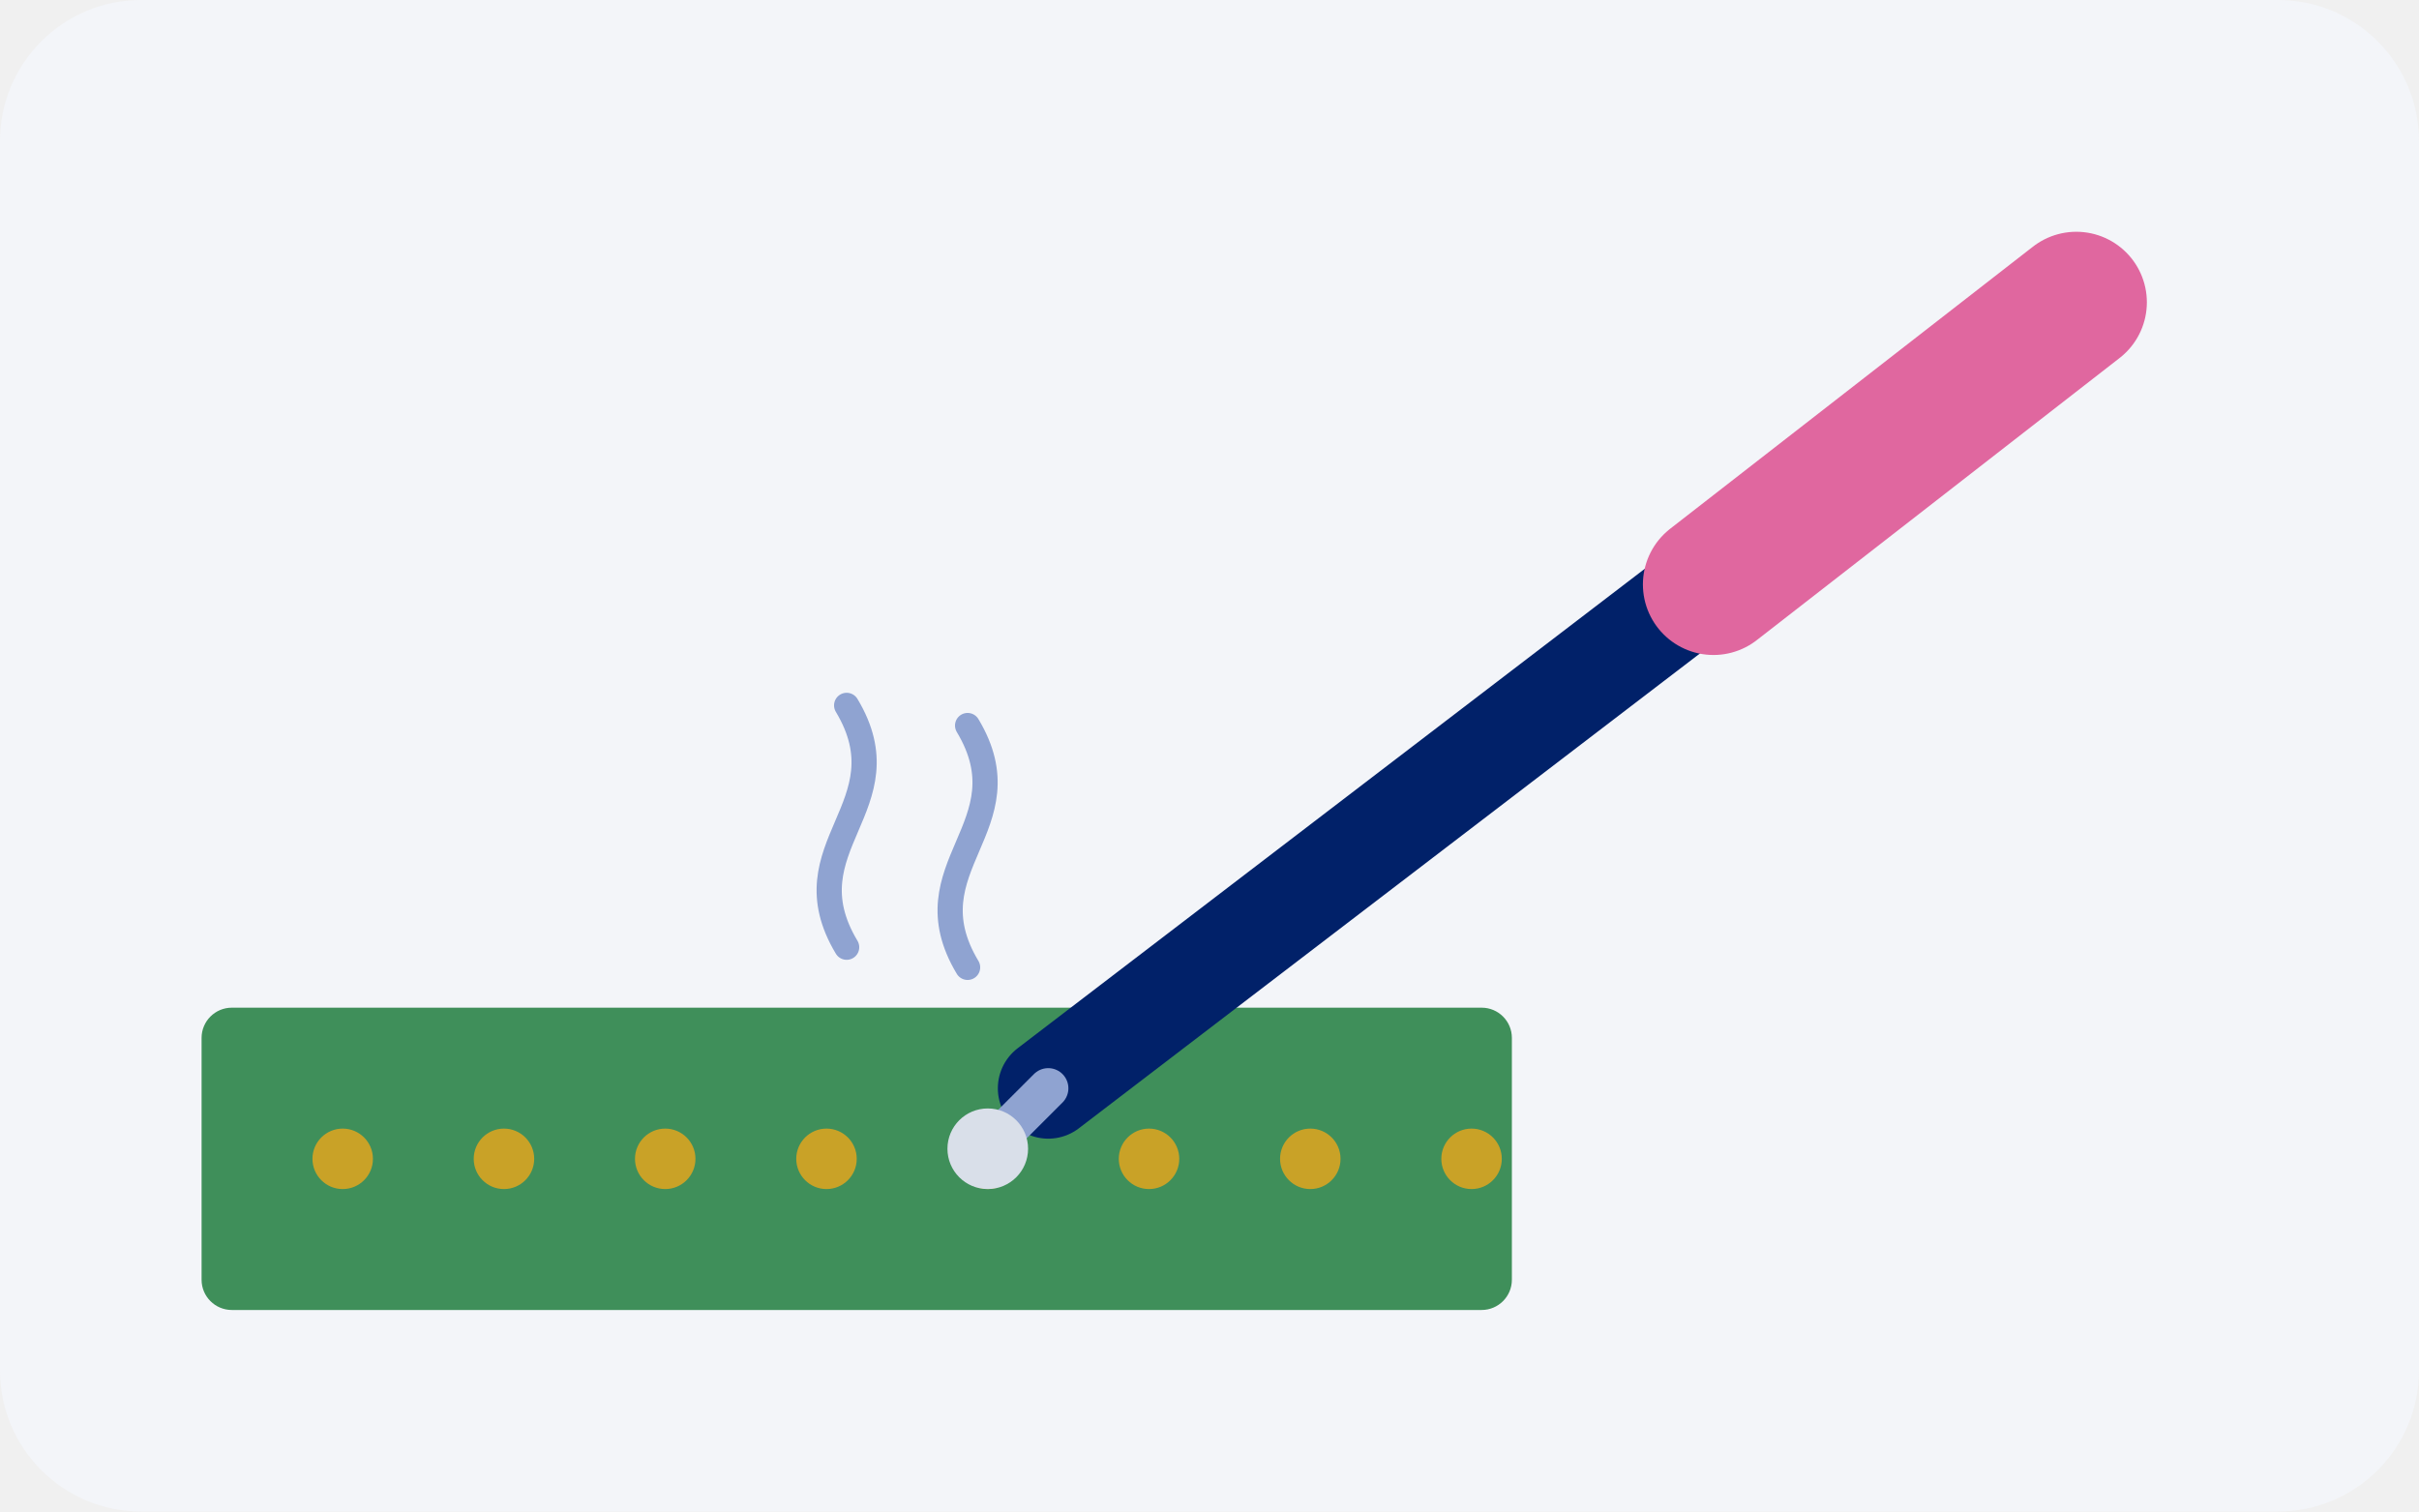
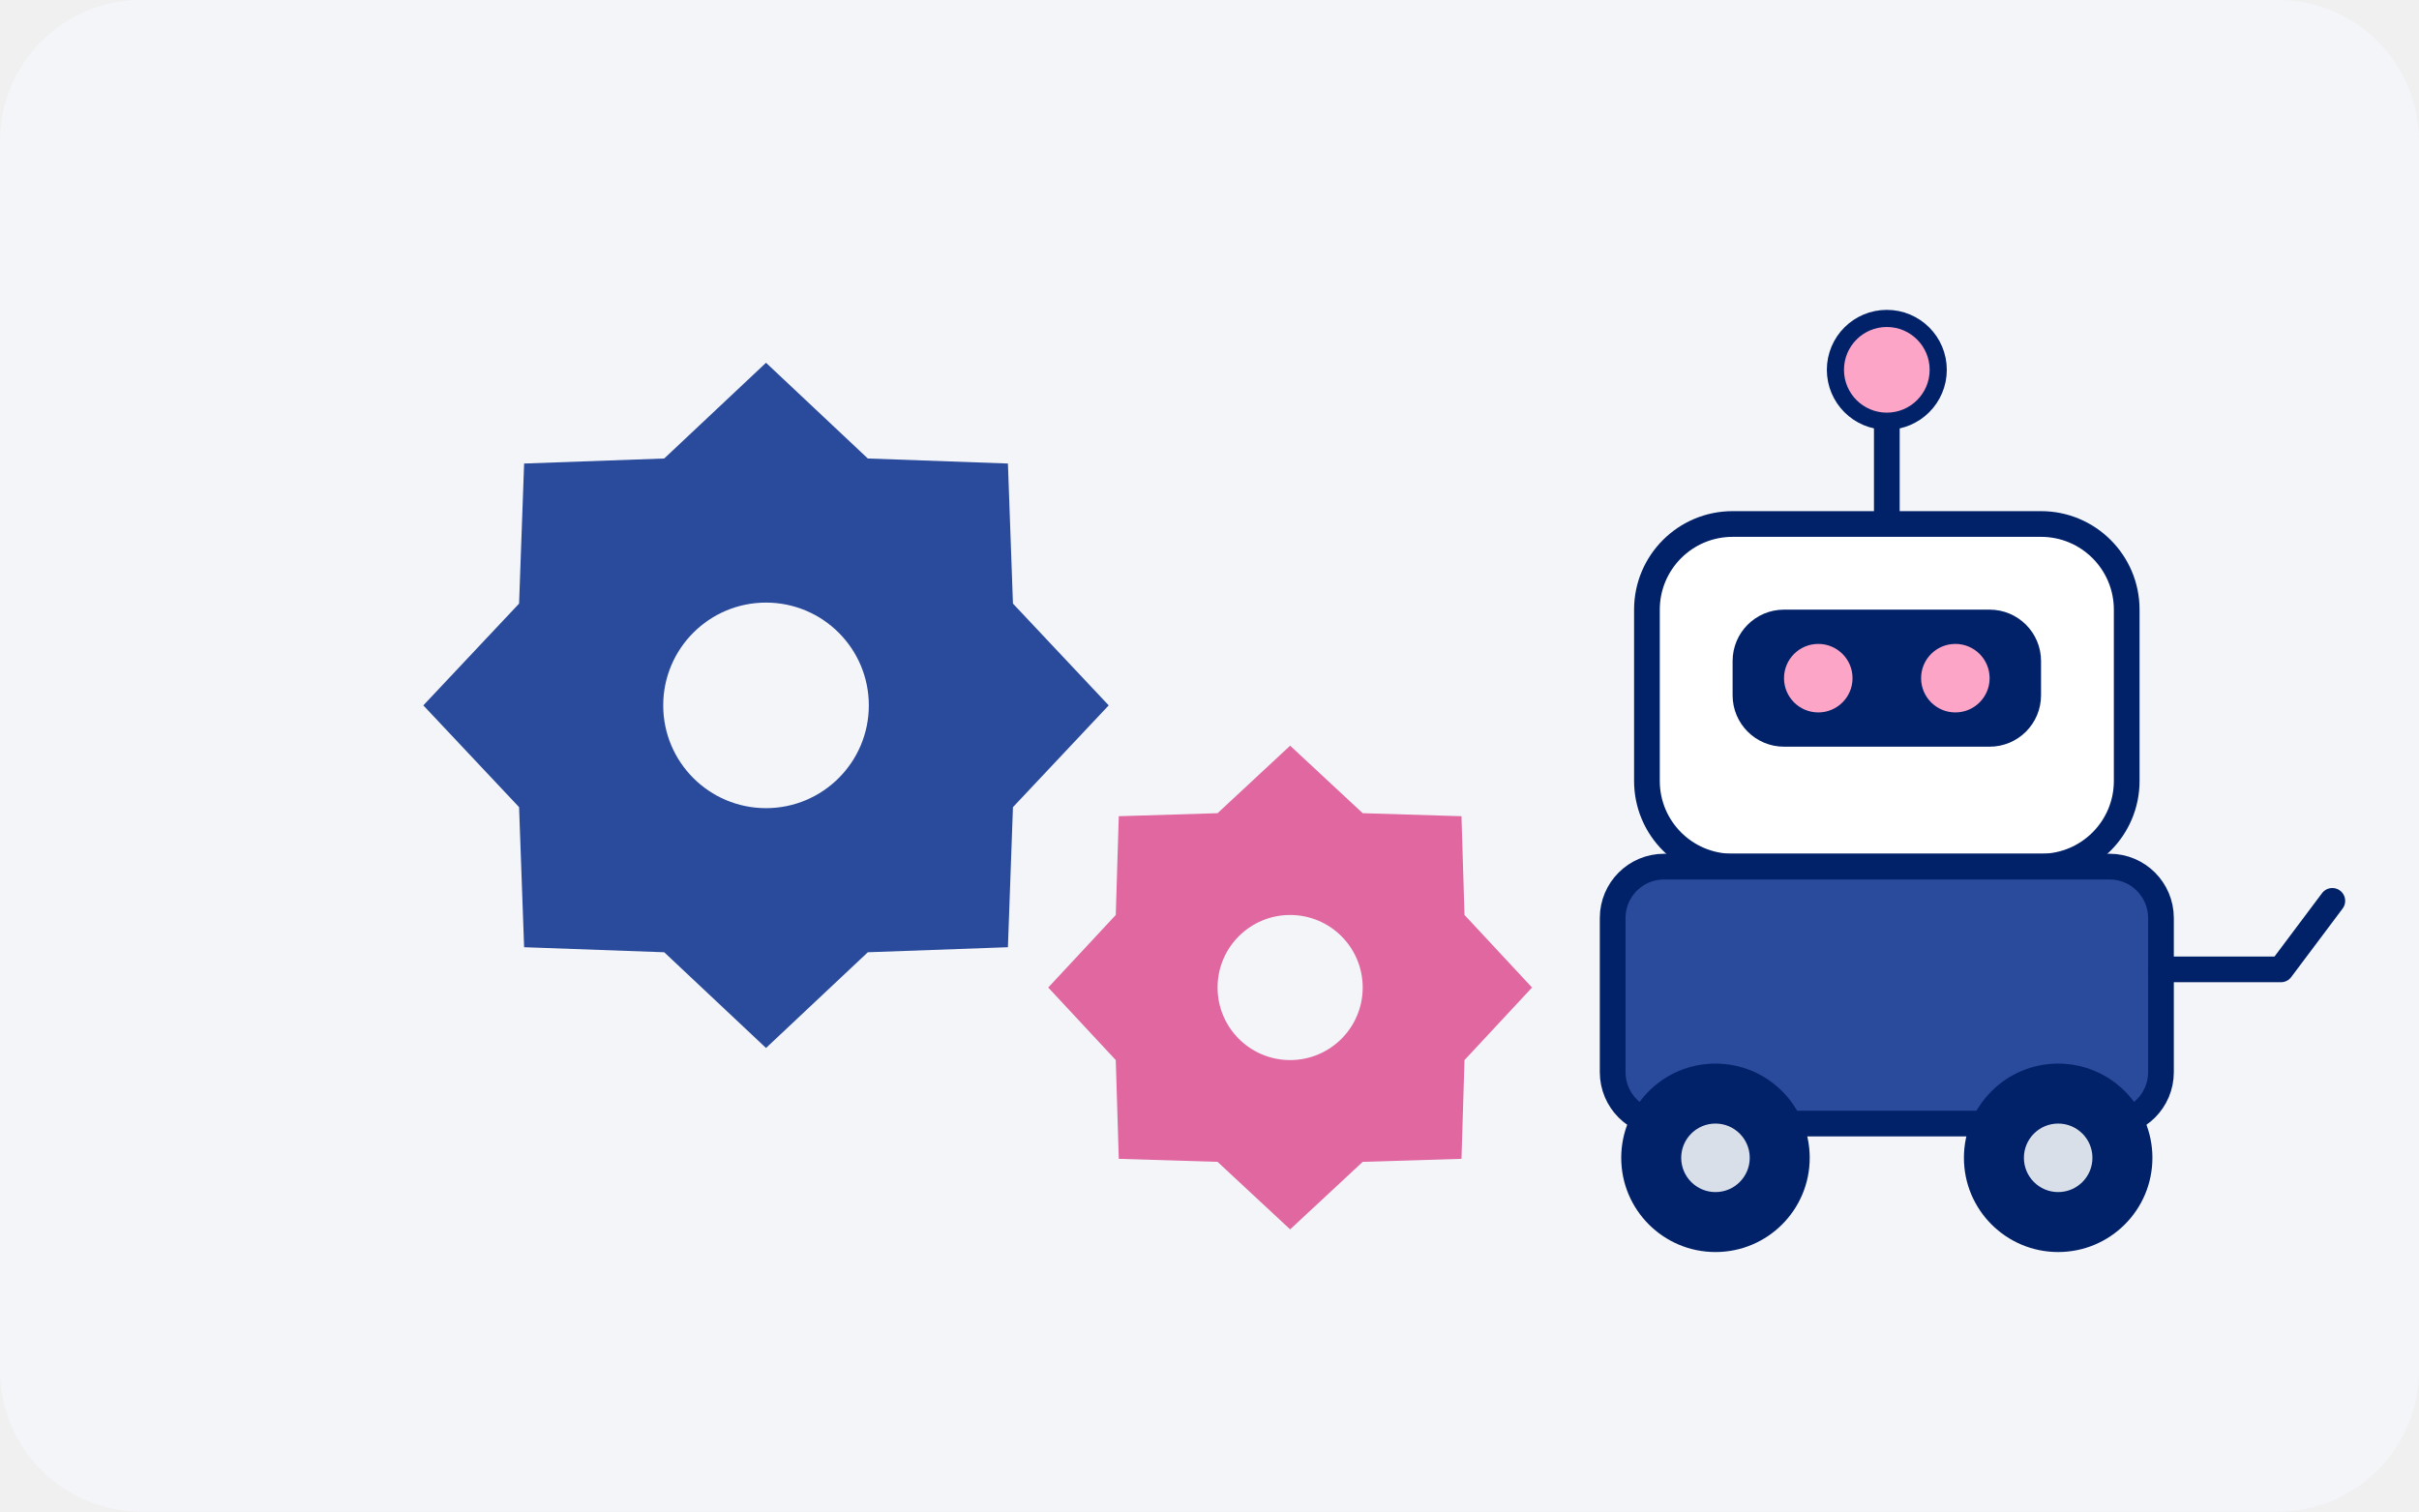
<svg xmlns="http://www.w3.org/2000/svg" viewBox="0 0 240 150" width="240" height="150" class="ahjo-art" aria-hidden="true" focusable="false">
  <rect width="240" height="150" rx="14" fill="#f3f5f9" />
-   <rect x="20" y="100" width="130" height="30" rx="3" fill="#3f8f5a" />
-   <circle cx="34" cy="115" r="3" fill="#c9a227" />
-   <circle cx="50" cy="115" r="3" fill="#c9a227" />
-   <circle cx="66" cy="115" r="3" fill="#c9a227" />
-   <circle cx="82" cy="115" r="3" fill="#c9a227" />
-   <circle cx="98" cy="115" r="3" fill="#c9a227" />
-   <circle cx="114" cy="115" r="3" fill="#c9a227" />
-   <circle cx="130" cy="115" r="3" fill="#c9a227" />
-   <circle cx="146" cy="115" r="3" fill="#c9a227" />
-   <path d="M206 30L104 108" stroke="#012169" stroke-width="10" stroke-linecap="round" />
-   <path d="M206 30L170 58" stroke="#e0679f" stroke-width="14" stroke-linecap="round" />
-   <path d="M104 108l-6 6" stroke="#8fa3d1" stroke-width="4" stroke-linecap="round" />
-   <path d="M96 96c-6-10 6-14 0-24M84 94c-6-10 6-14 0-24" stroke="#8fa3d1" stroke-width="2.5" fill="none" stroke-linecap="round" />
-   <circle cx="98" cy="114" r="4" fill="#d9dfe9" />
+   <polygon points="110.0,70.0 100.5,80.1 100.0,94.0 86.1,94.5 76.0,104.0 65.9,94.5 52.0,94.0 51.5,80.1 42.0,70.0 51.5,59.9 52.0,46.0 65.9,45.5 76.0,36.0 86.1,45.5 100.0,46.0 100.5,59.9" fill="#2a4a9b" />
+   <circle cx="76" cy="70" r="10.2" fill="#f3f5f9" />
+   <polygon points="152.0,98.0 145.3,105.2 145.0,115.0 135.2,115.3 128.0,122.0 120.8,115.3 111.0,115.0 110.7,105.2 104.0,98.0 110.7,90.8 111.0,81.0 120.8,80.7 128.0,74.0 135.2,80.7 145.0,81.0 145.3,90.8" fill="#e0679f" />
+   <circle cx="128" cy="98" r="7.2" fill="#f3f5f9" />
+   <g transform="translate(160 52) scale(0.85)">
+     <path d="M32 0v-14" stroke="#012169" stroke-width="3" stroke-linejoin="round" stroke-linecap="round" />
+     <circle cx="32" cy="-18" r="6" fill="#fca5c7" stroke="#012169" stroke-width="2" stroke-linejoin="round" stroke-linecap="round" />
+     <rect x="4" y="0" width="56" height="40" rx="10" fill="#ffffff" stroke="#012169" stroke-width="3" stroke-linejoin="round" stroke-linecap="round" />
+     <rect x="14" y="10" width="36" height="16" rx="6" fill="#012169" />
+     <circle cx="24" cy="18" r="4" fill="#fca5c7" />
+     <circle cx="40" cy="18" r="4" fill="#fca5c7" />
+     <rect x="0" y="40" width="64" height="30" rx="6" fill="#2a4a9b" stroke="#012169" stroke-width="3" stroke-linejoin="round" stroke-linecap="round" />
+     <circle cx="12" cy="74" r="11" fill="#012169" />
+     <circle cx="12" cy="74" r="4" fill="#d9dfe9" />
+     <circle cx="52" cy="74" r="11" fill="#012169" />
+     <circle cx="52" cy="74" r="4" fill="#d9dfe9" />
+     <path d="M64 52h14l6 -8" stroke="#012169" stroke-width="3" stroke-linejoin="round" stroke-linecap="round" fill="none" />
+   </g>
</svg>
